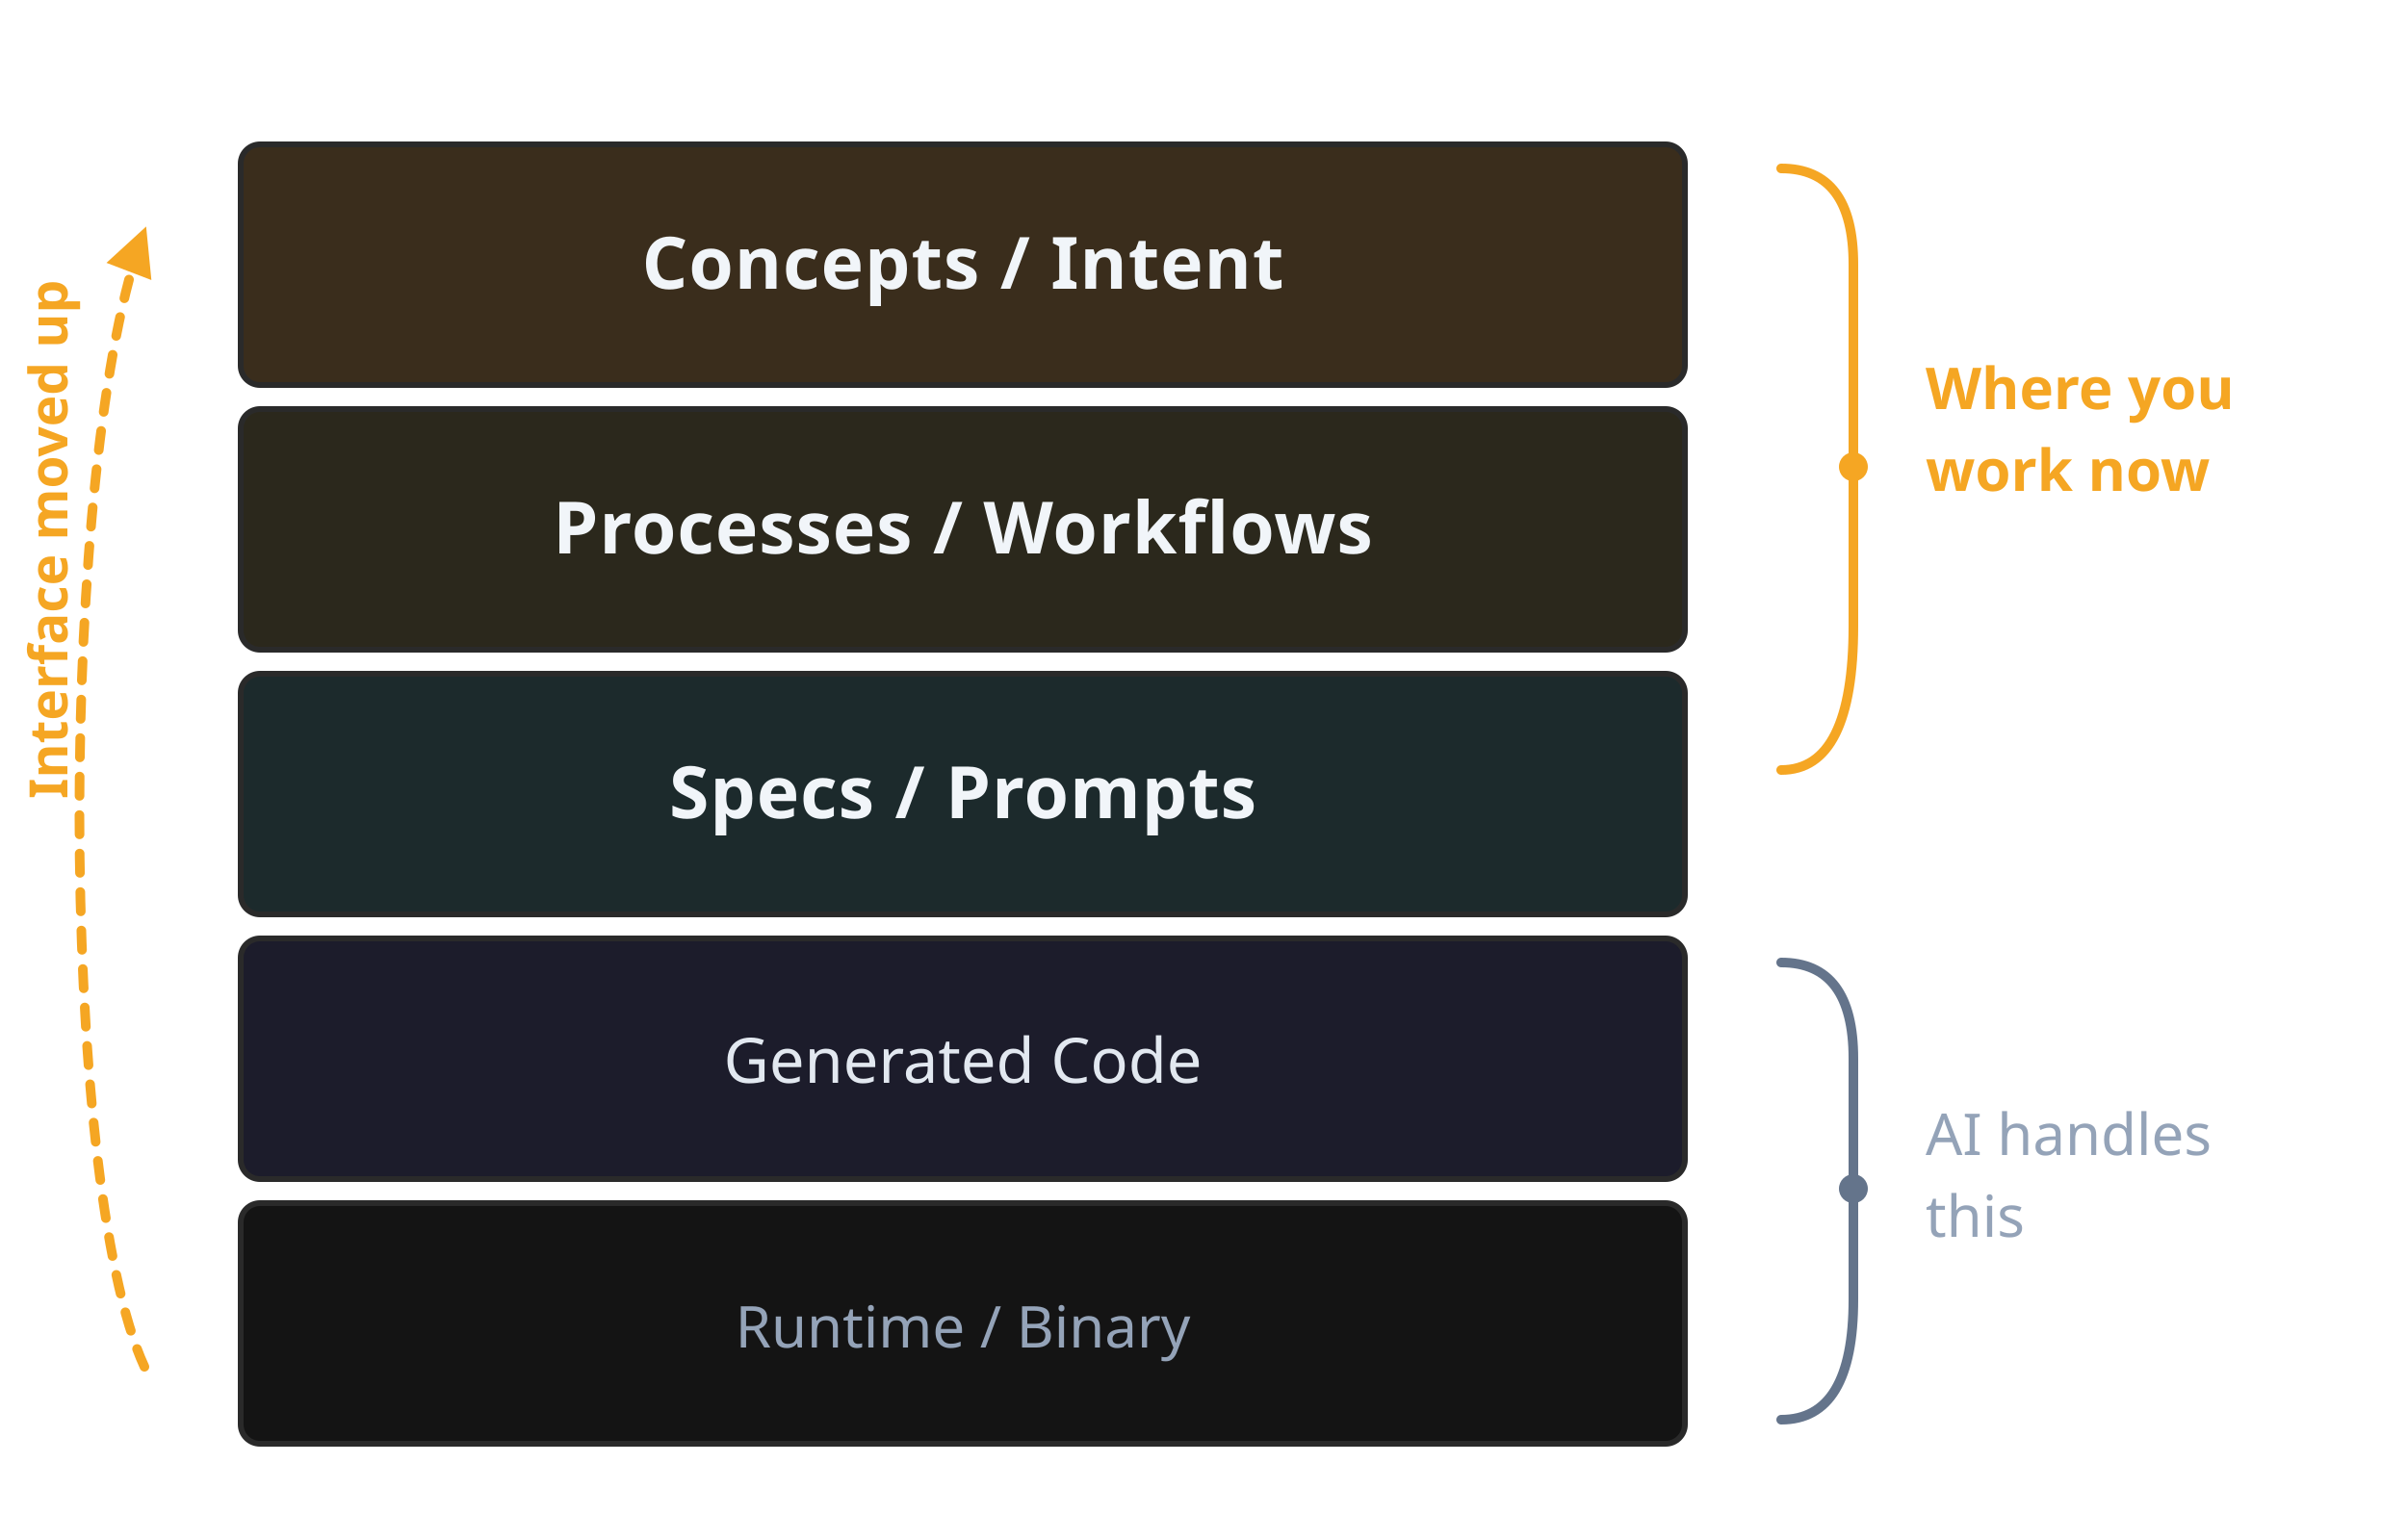
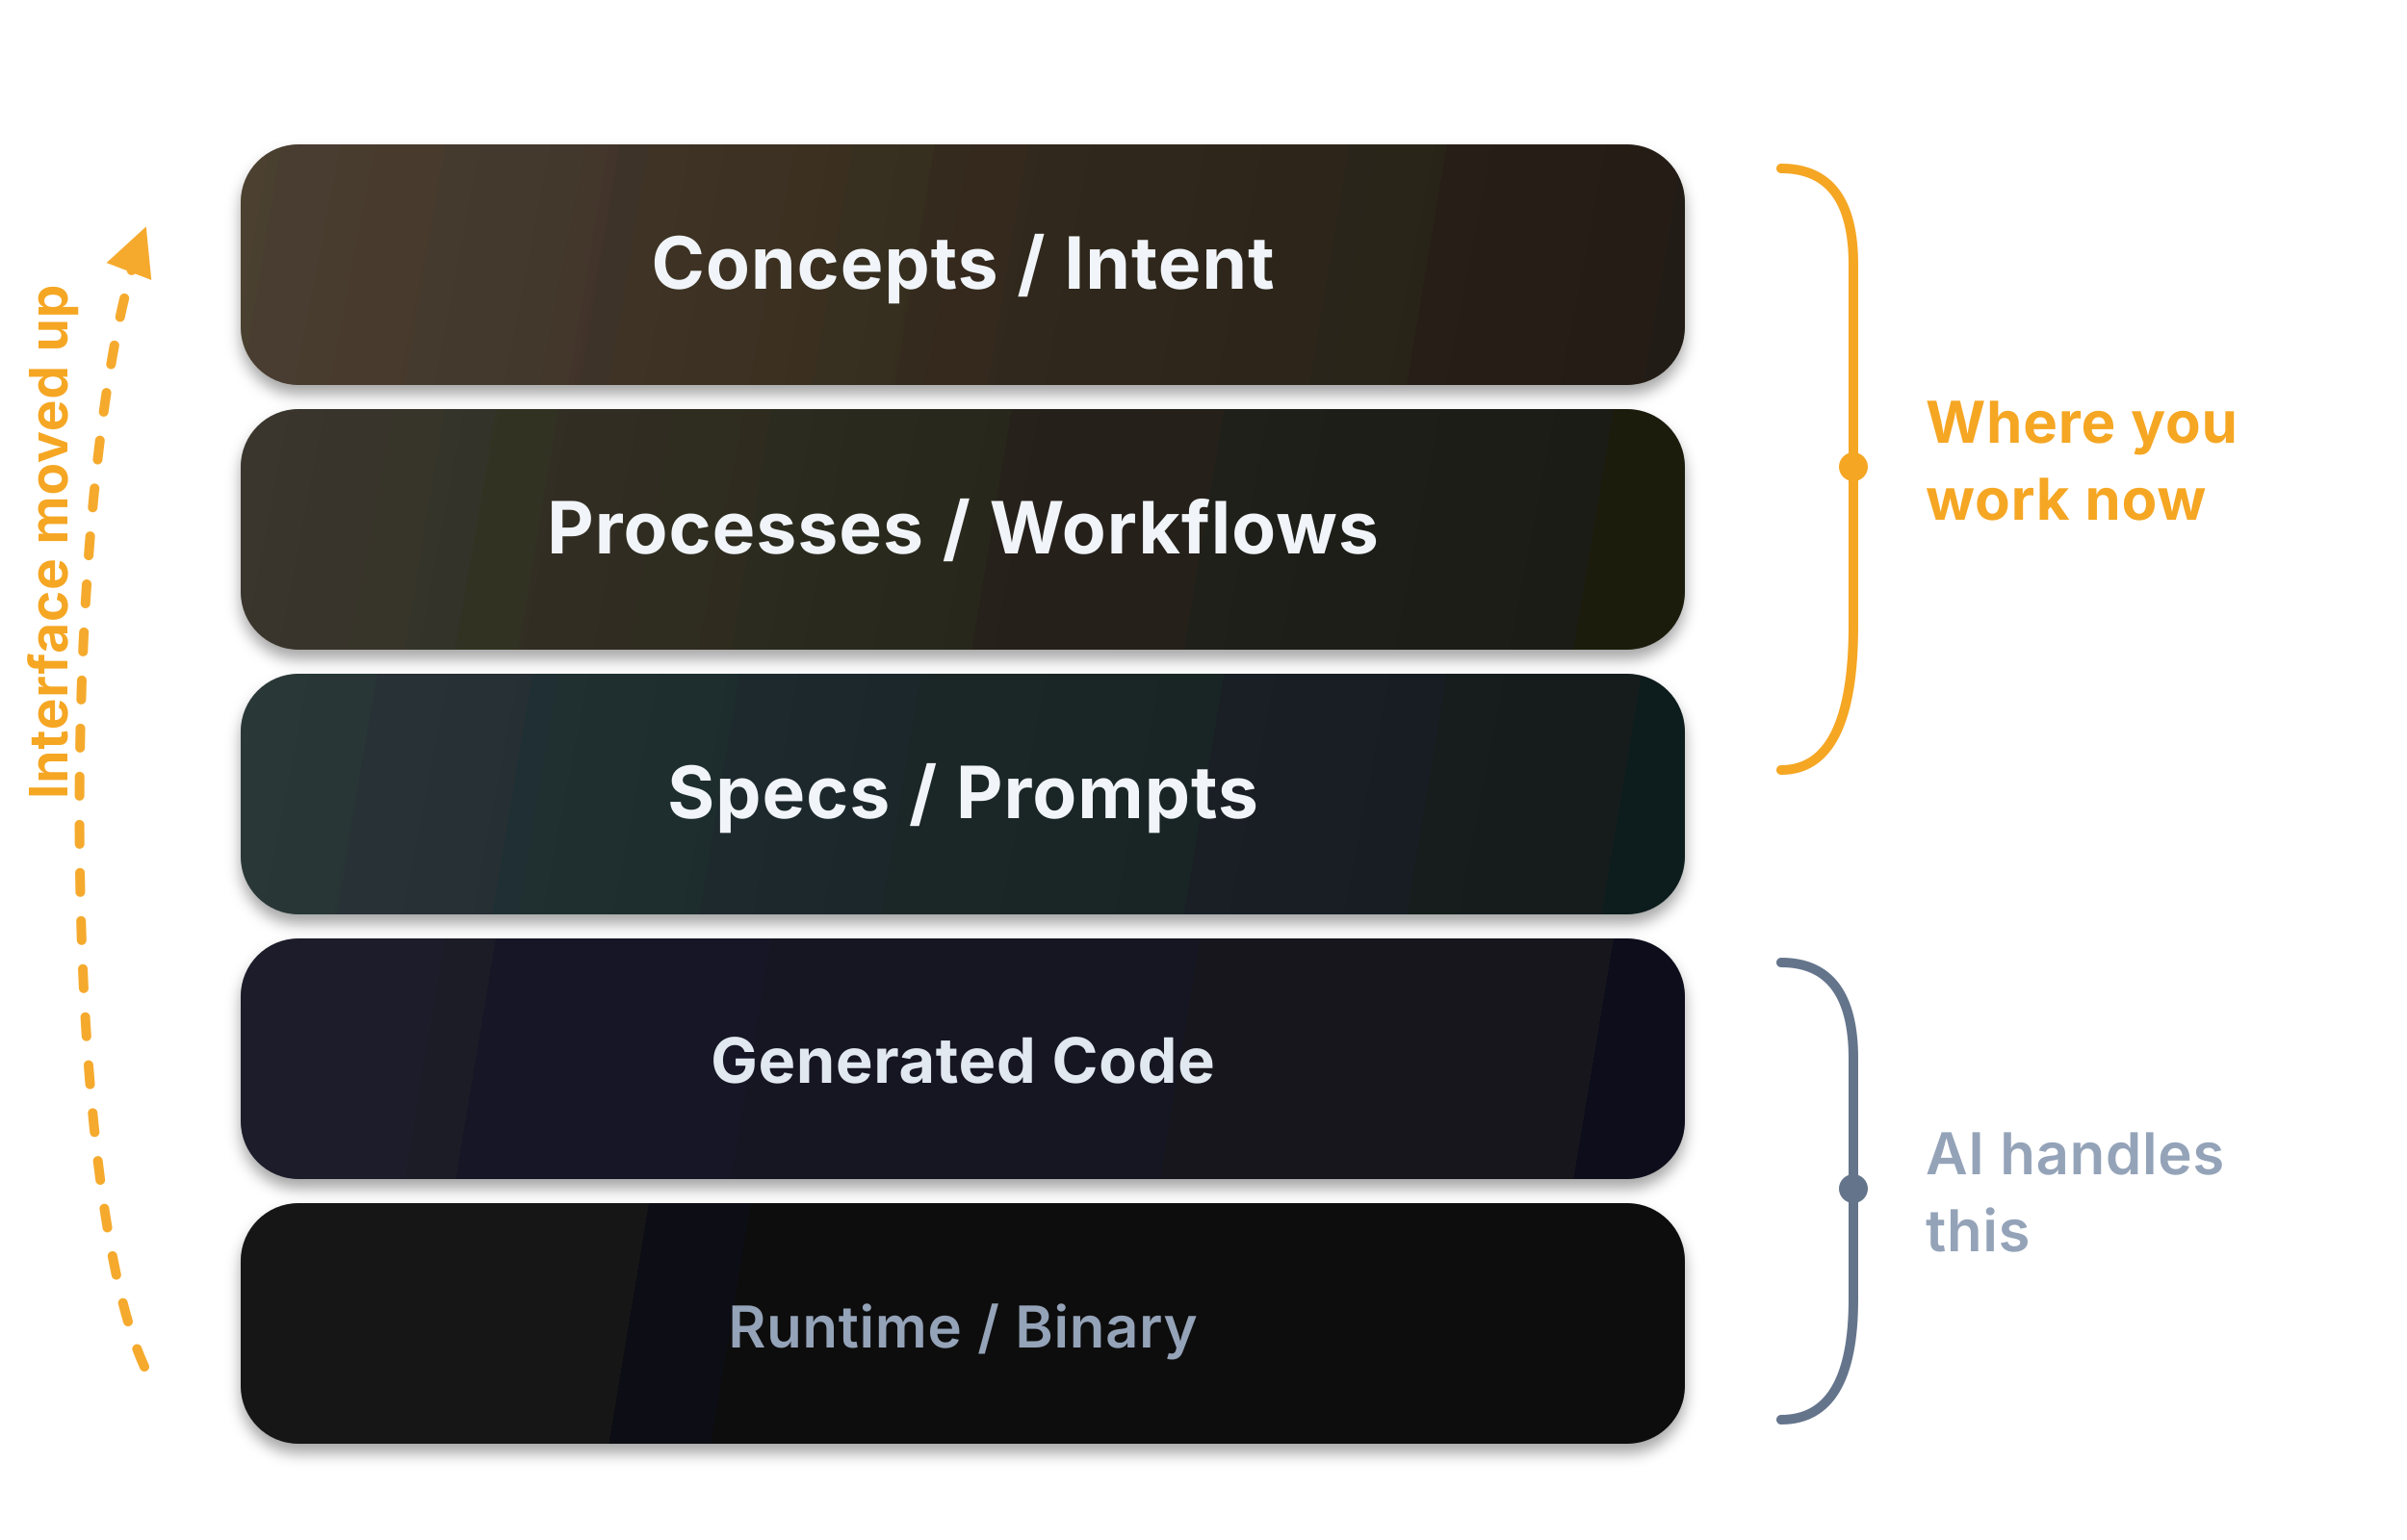
<svg xmlns="http://www.w3.org/2000/svg" viewBox="0 0 500 320" fill="none">
  <style>
-     .title { font: 600 15px/1.2 system-ui, sans-serif; fill: #f1f5f9; letter-spacing: 0.2px; }
-     .label { font: 500 13px/1.2 system-ui, sans-serif; fill: #e2e8f0; }
-     .label-dim { font: 12px/1.2 system-ui, sans-serif; fill: #94a3b8; }
-     .layer { stroke: #2a2a2a; stroke-width: 1.2; }
-     .layer-top { fill: #3a2d1c; }
-     .layer-2 { fill: #2b281c; }
-     .layer-3 { fill: #1c2a2c; }
-     .layer-4 { fill: #1c1c2b; }
-     .layer-bottom { fill: #141414; }
+     .title { font: 700 15px/1.2 system-ui, -apple-system, Segoe UI, sans-serif; fill: #f1f5f9; letter-spacing: 0.2px; }
+     .label { font: 650 13px/1.2 system-ui, -apple-system, Segoe UI, sans-serif; fill: #e2e8f0; letter-spacing: 0.12px; }
+     .label-dim { font: 600 12px/1.2 system-ui, -apple-system, Segoe UI, sans-serif; fill: #94a3b8; letter-spacing: 0.12px; }
+ 
+     .layer { stroke: oklch(32% 0.02 260deg / 45%); stroke-width: 1; filter: url(#softShadow); }
+     .layerTop { fill: url(#layerTop); }
+     .layer2 { fill: url(#layer2); }
+     .layer3 { fill: url(#layer3); }
+     .layer4 { fill: url(#layer4); }
+     .layerBottom { fill: url(#layerBottom); }
+ 
    .highlight { fill: #f5a623; }
+ 
    .bracket { stroke: #f5a623; stroke-width: 2; fill: none; stroke-linecap: round; stroke-linejoin: round; }
    .bracket-dim { stroke: #64748b; stroke-width: 2; fill: none; stroke-linecap: round; stroke-linejoin: round; }
-     .bracket-label { font: 600 12px/1.2 system-ui, sans-serif; fill: #f5a623; }
-     .arrow { stroke: #f5a623; stroke-width: 2; fill: none; stroke-linecap: round; }
+ 
+     .bracket-label { font: 750 12px/1.2 system-ui, -apple-system, Segoe UI, sans-serif; fill: #f5a623; letter-spacing: 0.16px; }
+ 
+     .arrow { stroke: #f5a623; stroke-width: 2; fill: none; stroke-linecap: round; stroke-dasharray: 4 6; opacity: 0.95; }
+ 
+     /* removed: tag styles */
  </style>
  <defs>
    <marker id="arrowhead" markerWidth="10" markerHeight="10" refX="9" refY="5" orient="auto" markerUnits="userSpaceOnUse">
      <path d="M 0 0 L 10 5 L 0 10 z" fill="#f5a623" />
    </marker>
+     <filter id="softShadow" x="-20%" y="-20%" width="140%" height="140%" color-interpolation-filters="sRGB">
+       <feDropShadow dx="0" dy="10" stdDeviation="8" flood-color="#060a14" flood-opacity="0.55" />
+       <feDropShadow dx="0" dy="2" stdDeviation="1.5" flood-color="#000000" flood-opacity="0.35" />
+     </filter>
+     <linearGradient id="layerTop" x1="50" y1="30" x2="350" y2="80" gradientUnits="userSpaceOnUse">
+       <stop stop-color="#3a2d1c" />
+       <stop offset="0.55" stop-color="#2c2317" />
+       <stop offset="1" stop-color="#241d13" />
+     </linearGradient>
+     <linearGradient id="layer2" x1="50" y1="85" x2="350" y2="135" gradientUnits="userSpaceOnUse">
+       <stop stop-color="#2b281c" />
+       <stop offset="0.55" stop-color="#211f14" />
+       <stop offset="1" stop-color="#1b1a11" />
+     </linearGradient>
+     <linearGradient id="layer3" x1="50" y1="140" x2="350" y2="190" gradientUnits="userSpaceOnUse">
+       <stop stop-color="#1c2a2c" />
+       <stop offset="0.55" stop-color="#152123" />
+       <stop offset="1" stop-color="#111b1d" />
+     </linearGradient>
+     <linearGradient id="layer4" x1="50" y1="195" x2="350" y2="245" gradientUnits="userSpaceOnUse">
+       <stop stop-color="#1c1c2b" />
+       <stop offset="0.55" stop-color="#141421" />
+       <stop offset="1" stop-color="#11111a" />
+     </linearGradient>
+     <linearGradient id="layerBottom" x1="50" y1="250" x2="350" y2="300" gradientUnits="userSpaceOnUse">
+       <stop stop-color="#141414" />
+       <stop offset="0.55" stop-color="#0f0f10" />
+       <stop offset="1" stop-color="#0b0b0c" />
+     </linearGradient>
+     <linearGradient id="sheen" x1="70" y1="30" x2="330" y2="80" gradientUnits="userSpaceOnUse">
+       <stop stop-color="#ffffff" stop-opacity="0.12" />
+       <stop offset="0.55" stop-color="#ffffff" stop-opacity="0.04" />
+       <stop offset="1" stop-color="#ffffff" stop-opacity="0" />
+     </linearGradient>
  </defs>
-   <rect x="50" y="30" width="300" height="50" class="layer layer-top" rx="4" />
-   <text x="200" y="60" text-anchor="middle" class="title">Concepts / Intent</text>
-   <rect x="50" y="85" width="300" height="50" class="layer layer-2" rx="4" />
-   <text x="200" y="115" text-anchor="middle" class="title">Processes / Workflows</text>
-   <rect x="50" y="140" width="300" height="50" class="layer layer-3" rx="4" />
-   <text x="200" y="170" text-anchor="middle" class="title">Specs / Prompts</text>
-   <rect x="50" y="195" width="300" height="50" class="layer layer-4" rx="4" />
-   <text x="200" y="225" text-anchor="middle" class="label">Generated Code</text>
-   <rect x="50" y="250" width="300" height="50" class="layer layer-bottom" rx="4" />
-   <text x="200" y="280" text-anchor="middle" class="label-dim">Runtime / Binary</text>
+   <g>
+     <rect x="50" y="30" width="300" height="50" class="layer layerTop" rx="12" />
+     <rect x="50" y="30" width="300" height="50" rx="12" fill="url(#sheen)" opacity="0.7" />
+     <text x="200" y="60" text-anchor="middle" class="title">Concepts / Intent</text>
+   </g>
+   <g>
+     <rect x="50" y="85" width="300" height="50" class="layer layer2" rx="12" />
+     <rect x="50" y="85" width="300" height="50" rx="12" fill="url(#sheen)" opacity="0.6" />
+     <text x="200" y="115" text-anchor="middle" class="title">Processes / Workflows</text>
+   </g>
+   <g>
+     <rect x="50" y="140" width="300" height="50" class="layer layer3" rx="12" />
+     <rect x="50" y="140" width="300" height="50" rx="12" fill="url(#sheen)" opacity="0.5" />
+     <text x="200" y="170" text-anchor="middle" class="title">Specs / Prompts</text>
+   </g>
+   <g>
+     <rect x="50" y="195" width="300" height="50" class="layer layer4" rx="12" />
+     <text x="200" y="225" text-anchor="middle" class="label">Generated Code</text>
+   </g>
+   <g>
+     <rect x="50" y="250" width="300" height="50" class="layer layerBottom" rx="12" />
+     <text x="200" y="280" text-anchor="middle" class="label-dim">Runtime / Binary</text>
+   </g>
  <path d="M 370 35 Q 385 35 385 55 L 385 130 Q 385 160 370 160" class="bracket" />
  <circle cx="385" cy="97" r="3" class="highlight" />
-   <text x="400" y="85" class="bracket-label">Where you</text>
-   <text x="400" y="102" class="bracket-label">work now</text>
+   <text x="400" y="92" class="bracket-label">Where you</text>
+   <text x="400" y="108" class="bracket-label">work now</text>
  <path d="M 370 200 Q 385 200 385 220 L 385 270 Q 385 295 370 295" class="bracket-dim" />
  <circle cx="385" cy="247" r="3" fill="#64748b" />
-   <text x="400" y="240" class="label-dim">AI handles</text>
-   <text x="400" y="257" class="label-dim">this</text>
-   <path d="M 30 284 C 12 245 12 95 30 48" class="arrow" stroke-dasharray="4" marker-end="url(#arrowhead)" />
+   <text x="400" y="244" class="label-dim">AI handles</text>
+   <text x="400" y="260" class="label-dim">this</text>
+   <path d="M 30 284 C 12 245 12 95 30 48" class="arrow" marker-end="url(#arrowhead)" />
  <text x="14" y="166" class="bracket-label" transform="rotate(-90, 14, 166)" style="font-size: 11px;">Interface moved up</text>
</svg>
